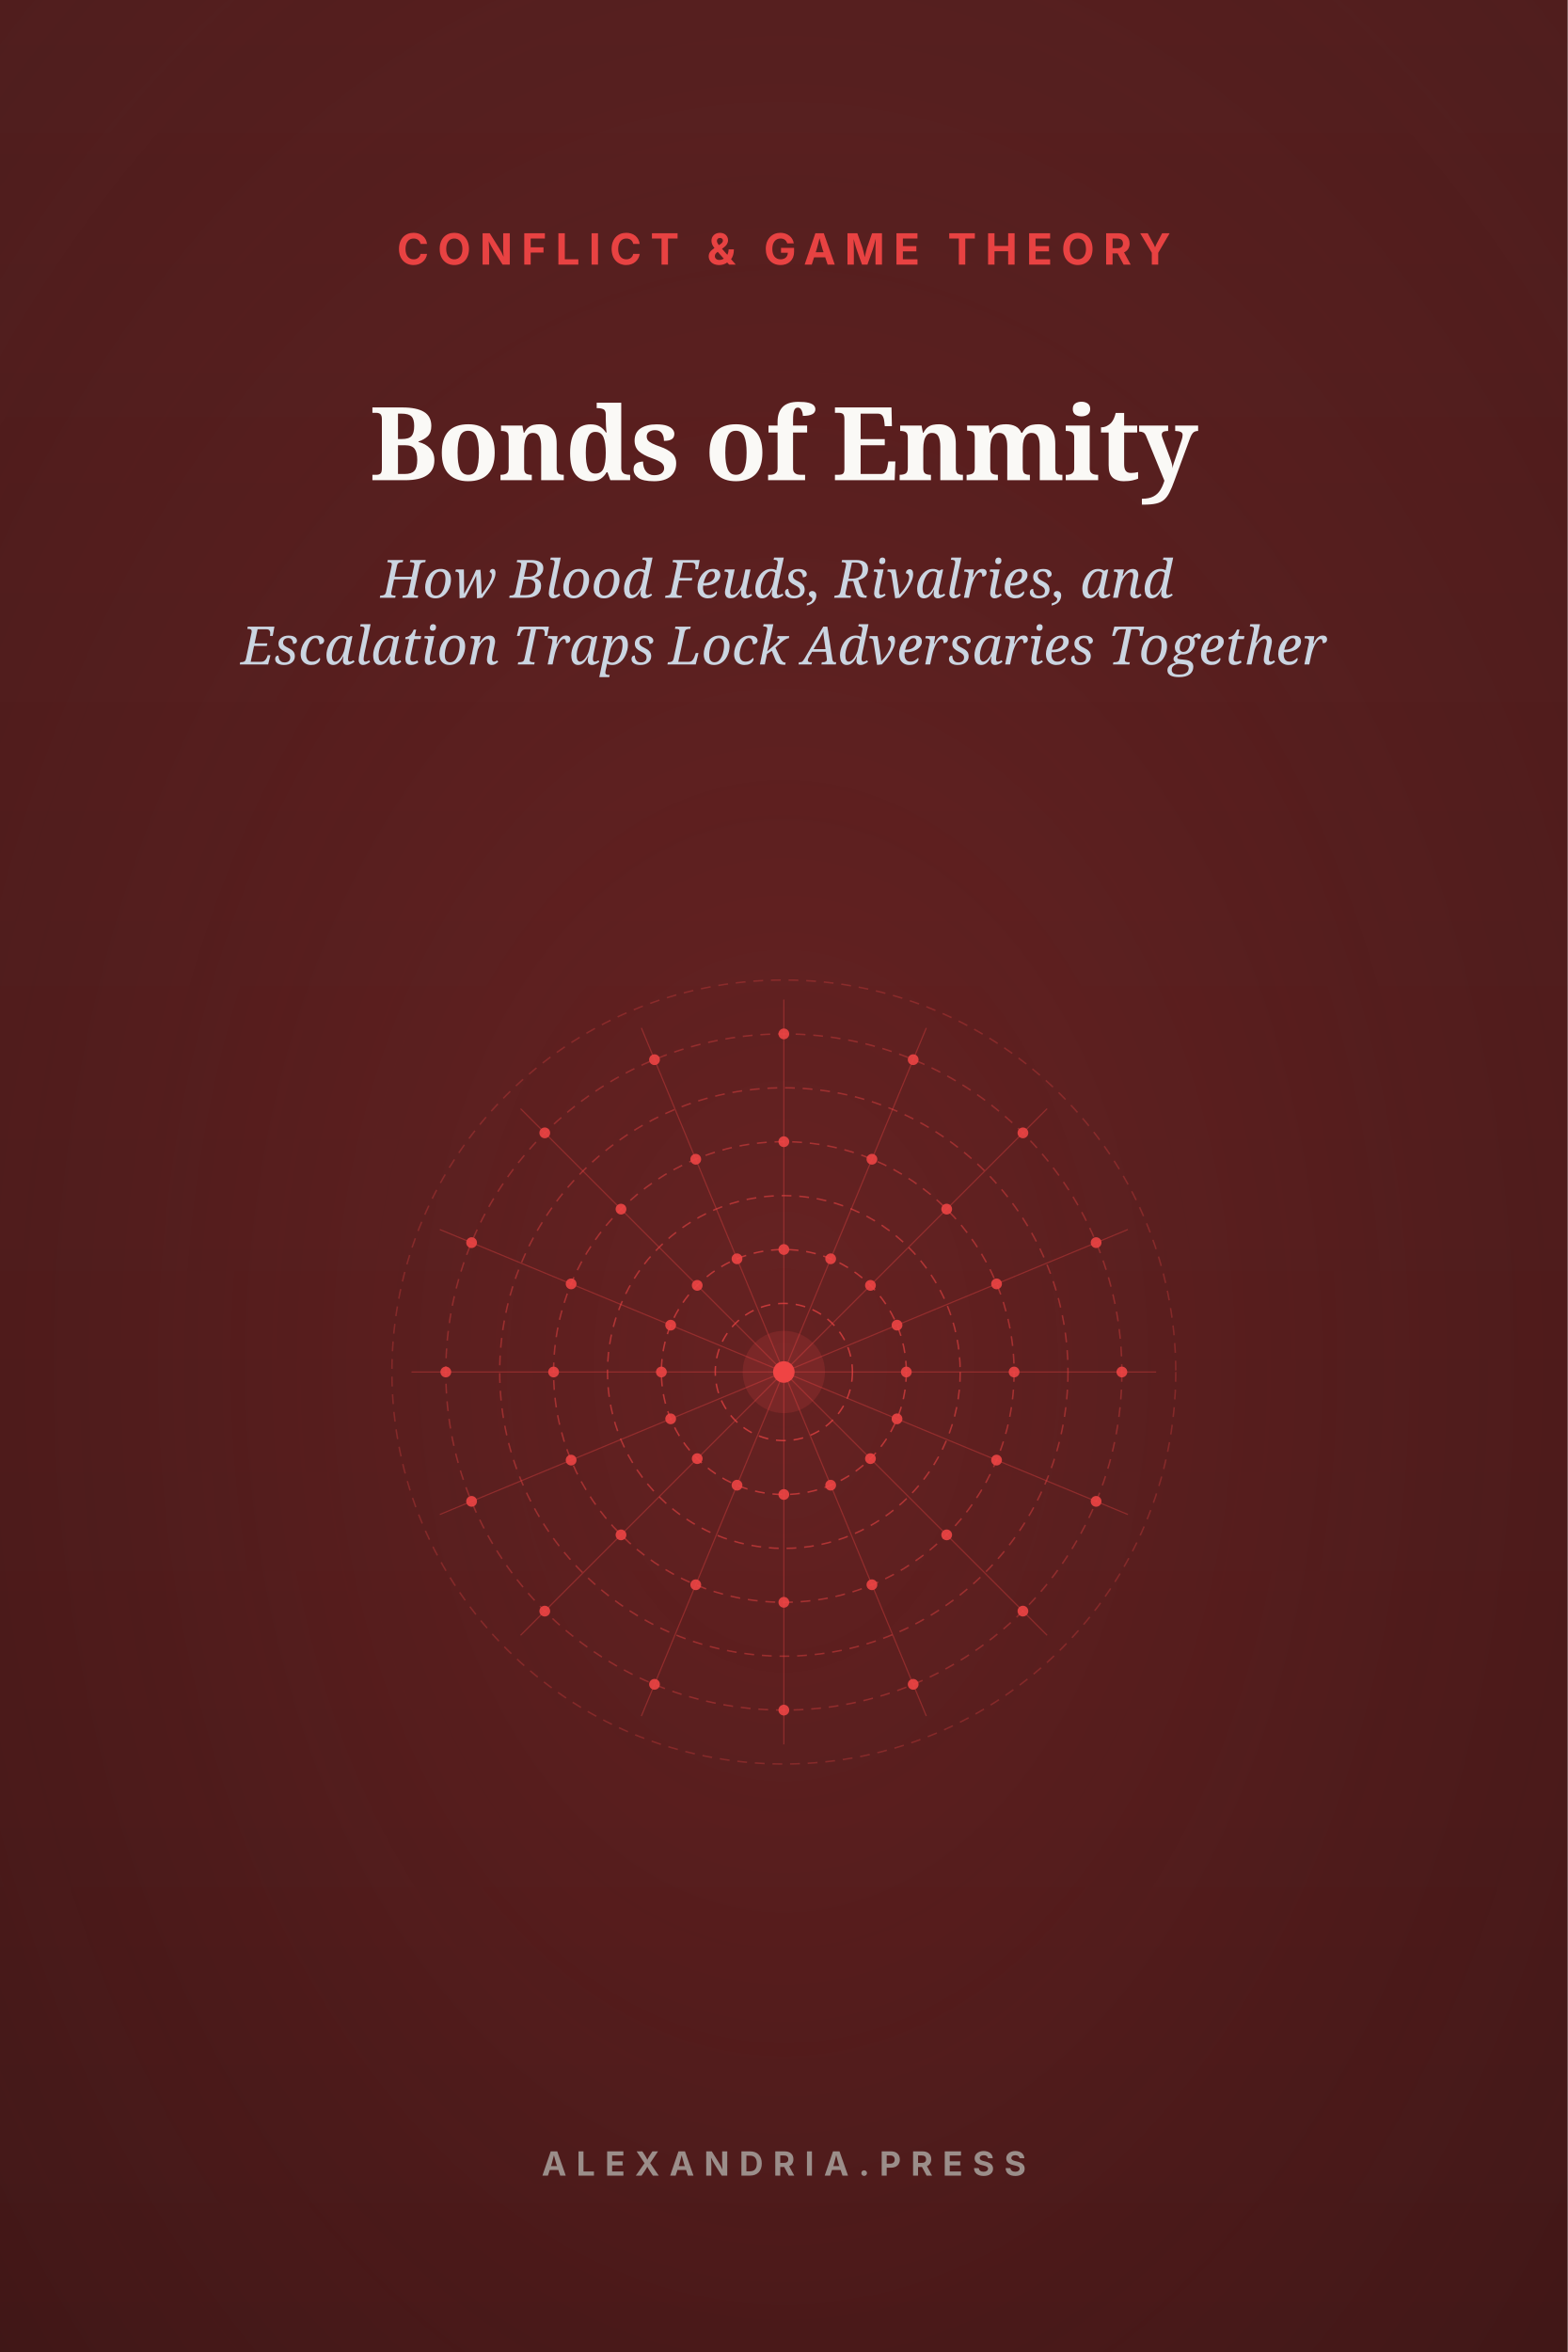
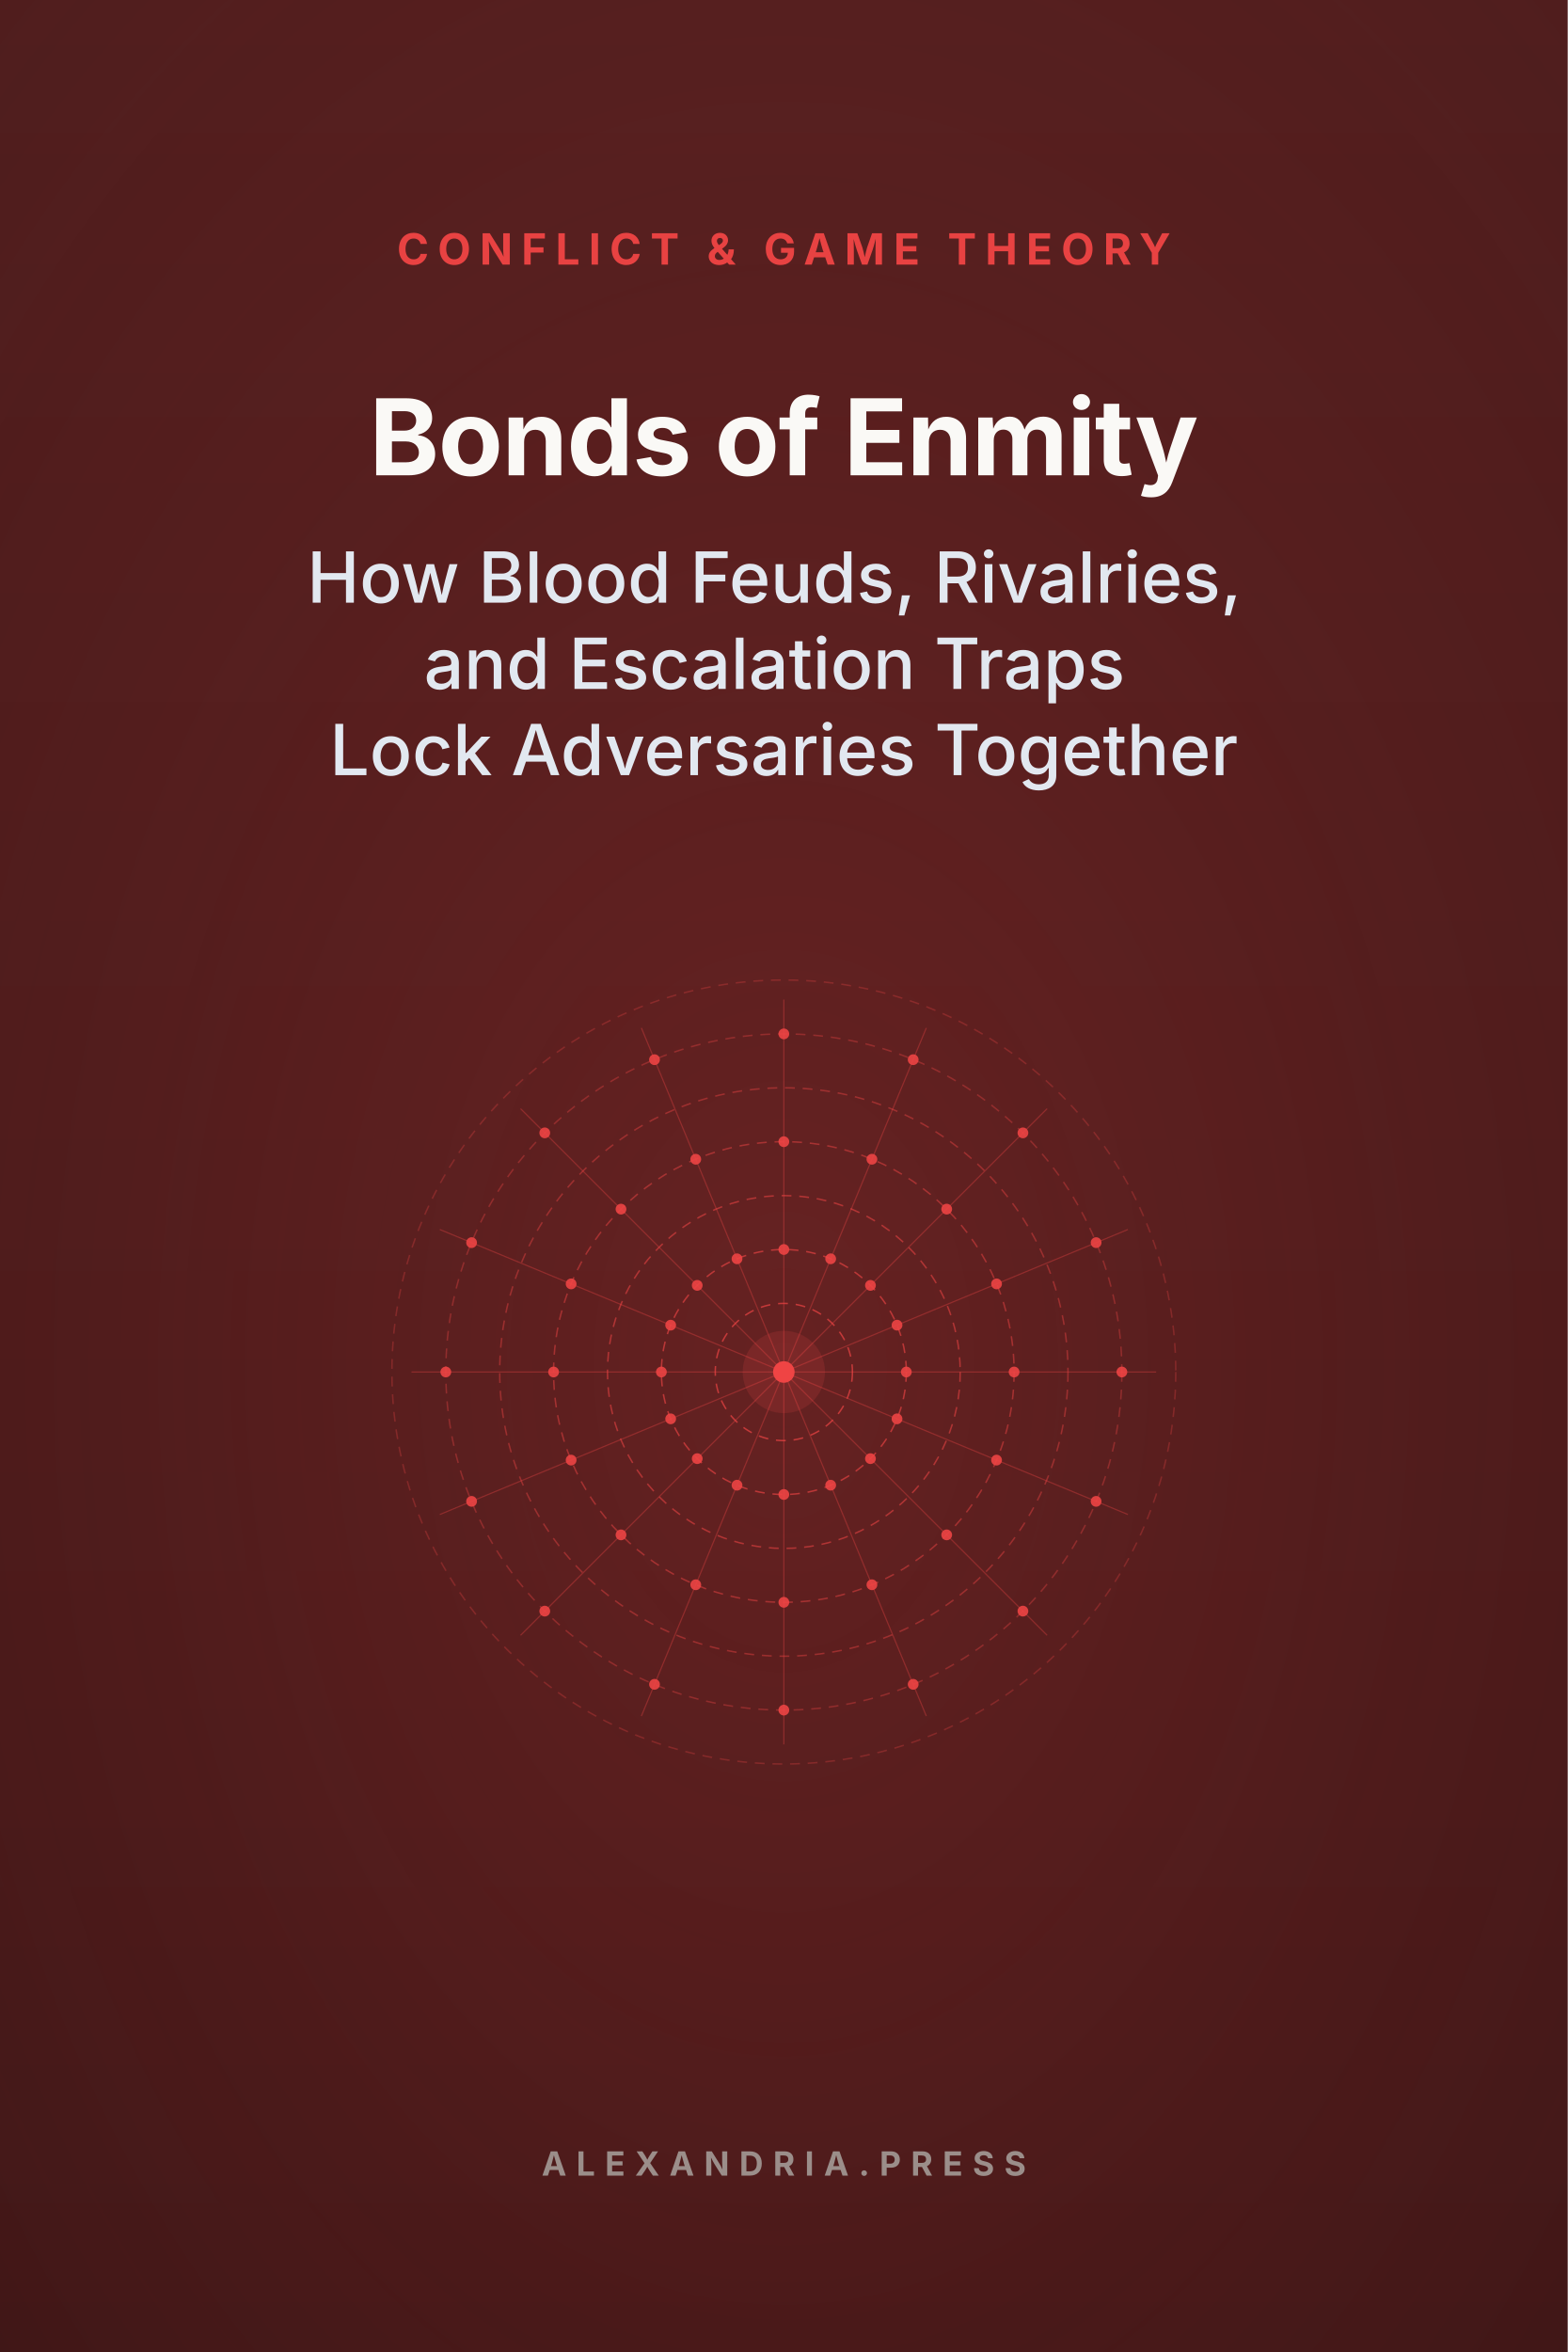
<svg xmlns="http://www.w3.org/2000/svg" viewBox="0 0 1600 2400" width="100%" height="100%">
  <defs>
    <linearGradient id="bg-bonds-of-enmity" x1="0%" y1="0%" x2="0%" y2="100%">
      <stop offset="0%" stop-color="#421a1a" />
      <stop offset="60%" stop-color="#351515" />
      <stop offset="100%" stop-color="#2d1212" />
    </linearGradient>
    <radialGradient id="halo-bonds-of-enmity" cx="50%" cy="58%" r="75%">
      <stop offset="0%" stop-color="#ef4444" stop-opacity="0.26" />
      <stop offset="55%" stop-color="#ef4444" stop-opacity="0.15" />
      <stop offset="100%" stop-color="#ef4444" stop-opacity="0.08" />
    </radialGradient>
  </defs>
  <rect width="1600" height="2400" fill="url(#bg-bonds-of-enmity)" />
  <rect width="1600" height="2400" fill="url(#halo-bonds-of-enmity)" />
  <g text-anchor="middle" font-family="'Inter', -apple-system, sans-serif">
    <text x="800" y="270" font-size="44" font-weight="700" letter-spacing="9" fill="#ef4444" opacity="0.95">CONFLICT &amp; GAME THEORY</text>
  </g>
  <g text-anchor="middle">
-     <text x="800" y="490" font-family="'Literata', Georgia, serif" font-size="104" font-weight="700" letter-spacing="-0.01em" fill="#faf9f6">
+     <text x="800" y="485" font-family="'Inter', -apple-system, BlinkMacSystemFont, 'Segoe UI', sans-serif" font-size="108" font-weight="700" letter-spacing="-0.01em" fill="#faf9f6">
      Bonds of Enmity
    </text>
-     <text x="800" y="610" font-family="'Literata', Georgia, serif" font-size="54" font-weight="400" font-style="italic" fill="#cbd5e1">
-       <tspan x="800" dy="0">How Blood Feuds, Rivalries, and</tspan>
-       <tspan x="800" dy="68">Escalation Traps Lock Adversaries Together</tspan>
+     <text x="800" y="615" font-family="'Inter', -apple-system, BlinkMacSystemFont, 'Segoe UI', sans-serif" font-size="72" font-weight="500" fill="#e2e8f0">
+       <tspan x="800" dy="0">How Blood Feuds, Rivalries,</tspan>
+       <tspan x="800" dy="88">and Escalation Traps</tspan>
+       <tspan x="800" dy="88">Lock Adversaries Together</tspan>
    </text>
  </g>
  <g class="emblem-network">
    <circle cx="800" cy="1400" r="70" stroke="#ef4444" stroke-width="1.5" stroke-dasharray="10,8" fill="none" opacity="0.69" />
    <circle cx="800" cy="1400" r="125" stroke="#ef4444" stroke-width="1.5" stroke-dasharray="10,8" fill="none" opacity="0.63" />
    <circle cx="800" cy="1400" r="180" stroke="#ef4444" stroke-width="1.5" stroke-dasharray="10,8" fill="none" opacity="0.56" />
    <circle cx="800" cy="1400" r="235" stroke="#ef4444" stroke-width="1.5" stroke-dasharray="10,8" fill="none" opacity="0.49" />
    <circle cx="800" cy="1400" r="290" stroke="#ef4444" stroke-width="1.5" stroke-dasharray="10,8" fill="none" opacity="0.43" />
    <circle cx="800" cy="1400" r="345" stroke="#ef4444" stroke-width="1.5" stroke-dasharray="10,8" fill="none" opacity="0.36" />
    <circle cx="800" cy="1400" r="400" stroke="#ef4444" stroke-width="1.5" stroke-dasharray="10,8" fill="none" opacity="0.29" />
    <line x1="800" y1="1400" x2="1180.0" y2="1400.0" stroke="#ef4444" stroke-width="1.2" opacity="0.35" />
    <circle cx="925.0" cy="1400.0" r="5.5" fill="#ef4444" opacity="0.88" />
    <circle cx="1035.0" cy="1400.0" r="5.5" fill="#ef4444" opacity="0.88" />
    <circle cx="1145.0" cy="1400.0" r="5.5" fill="#ef4444" opacity="0.88" />
    <line x1="800" y1="1400" x2="1151.1" y2="1545.4" stroke="#ef4444" stroke-width="1.2" opacity="0.35" />
    <circle cx="915.5" cy="1447.8" r="5.5" fill="#ef4444" opacity="0.88" />
    <circle cx="1017.1" cy="1489.9" r="5.5" fill="#ef4444" opacity="0.88" />
    <circle cx="1118.7" cy="1532.0" r="5.5" fill="#ef4444" opacity="0.88" />
    <line x1="800" y1="1400" x2="1068.7" y2="1668.7" stroke="#ef4444" stroke-width="1.2" opacity="0.35" />
    <circle cx="888.4" cy="1488.4" r="5.5" fill="#ef4444" opacity="0.88" />
    <circle cx="966.2" cy="1566.2" r="5.5" fill="#ef4444" opacity="0.88" />
    <circle cx="1044.0" cy="1644.0" r="5.5" fill="#ef4444" opacity="0.88" />
    <line x1="800" y1="1400" x2="945.4" y2="1751.1" stroke="#ef4444" stroke-width="1.2" opacity="0.35" />
    <circle cx="847.8" cy="1515.5" r="5.5" fill="#ef4444" opacity="0.88" />
    <circle cx="889.9" cy="1617.1" r="5.5" fill="#ef4444" opacity="0.88" />
    <circle cx="932.0" cy="1718.7" r="5.5" fill="#ef4444" opacity="0.88" />
    <line x1="800" y1="1400" x2="800.0" y2="1780.0" stroke="#ef4444" stroke-width="1.2" opacity="0.35" />
    <circle cx="800.0" cy="1525.0" r="5.5" fill="#ef4444" opacity="0.88" />
    <circle cx="800.0" cy="1635.0" r="5.5" fill="#ef4444" opacity="0.88" />
    <circle cx="800.0" cy="1745.0" r="5.5" fill="#ef4444" opacity="0.88" />
    <line x1="800" y1="1400" x2="654.6" y2="1751.1" stroke="#ef4444" stroke-width="1.2" opacity="0.35" />
    <circle cx="752.2" cy="1515.5" r="5.5" fill="#ef4444" opacity="0.88" />
    <circle cx="710.1" cy="1617.1" r="5.5" fill="#ef4444" opacity="0.88" />
    <circle cx="668.0" cy="1718.7" r="5.5" fill="#ef4444" opacity="0.88" />
    <line x1="800" y1="1400" x2="531.3" y2="1668.7" stroke="#ef4444" stroke-width="1.2" opacity="0.35" />
    <circle cx="711.6" cy="1488.4" r="5.5" fill="#ef4444" opacity="0.88" />
    <circle cx="633.8" cy="1566.2" r="5.5" fill="#ef4444" opacity="0.88" />
    <circle cx="556.0" cy="1644.0" r="5.5" fill="#ef4444" opacity="0.88" />
    <line x1="800" y1="1400" x2="448.9" y2="1545.4" stroke="#ef4444" stroke-width="1.2" opacity="0.35" />
    <circle cx="684.5" cy="1447.8" r="5.5" fill="#ef4444" opacity="0.88" />
    <circle cx="582.9" cy="1489.9" r="5.5" fill="#ef4444" opacity="0.88" />
    <circle cx="481.3" cy="1532.0" r="5.5" fill="#ef4444" opacity="0.88" />
    <line x1="800" y1="1400" x2="420.0" y2="1400.0" stroke="#ef4444" stroke-width="1.2" opacity="0.35" />
    <circle cx="675.0" cy="1400.0" r="5.5" fill="#ef4444" opacity="0.88" />
    <circle cx="565.0" cy="1400.0" r="5.5" fill="#ef4444" opacity="0.88" />
    <circle cx="455.0" cy="1400.0" r="5.5" fill="#ef4444" opacity="0.88" />
    <line x1="800" y1="1400" x2="448.9" y2="1254.6" stroke="#ef4444" stroke-width="1.2" opacity="0.35" />
    <circle cx="684.5" cy="1352.2" r="5.5" fill="#ef4444" opacity="0.88" />
    <circle cx="582.9" cy="1310.1" r="5.5" fill="#ef4444" opacity="0.88" />
    <circle cx="481.3" cy="1268.0" r="5.5" fill="#ef4444" opacity="0.88" />
    <line x1="800" y1="1400" x2="531.3" y2="1131.3" stroke="#ef4444" stroke-width="1.2" opacity="0.35" />
    <circle cx="711.6" cy="1311.6" r="5.5" fill="#ef4444" opacity="0.88" />
    <circle cx="633.8" cy="1233.8" r="5.5" fill="#ef4444" opacity="0.88" />
    <circle cx="556.0" cy="1156.0" r="5.5" fill="#ef4444" opacity="0.88" />
    <line x1="800" y1="1400" x2="654.6" y2="1048.9" stroke="#ef4444" stroke-width="1.2" opacity="0.35" />
    <circle cx="752.2" cy="1284.5" r="5.5" fill="#ef4444" opacity="0.88" />
    <circle cx="710.1" cy="1182.9" r="5.5" fill="#ef4444" opacity="0.88" />
    <circle cx="668.0" cy="1081.3" r="5.5" fill="#ef4444" opacity="0.88" />
    <line x1="800" y1="1400" x2="800.0" y2="1020.0" stroke="#ef4444" stroke-width="1.2" opacity="0.35" />
    <circle cx="800.0" cy="1275.0" r="5.5" fill="#ef4444" opacity="0.88" />
    <circle cx="800.0" cy="1165.0" r="5.5" fill="#ef4444" opacity="0.88" />
    <circle cx="800.0" cy="1055.0" r="5.5" fill="#ef4444" opacity="0.88" />
    <line x1="800" y1="1400" x2="945.4" y2="1048.9" stroke="#ef4444" stroke-width="1.2" opacity="0.35" />
    <circle cx="847.8" cy="1284.5" r="5.5" fill="#ef4444" opacity="0.88" />
    <circle cx="889.9" cy="1182.9" r="5.5" fill="#ef4444" opacity="0.88" />
    <circle cx="932.0" cy="1081.3" r="5.5" fill="#ef4444" opacity="0.88" />
    <line x1="800" y1="1400" x2="1068.7" y2="1131.3" stroke="#ef4444" stroke-width="1.2" opacity="0.35" />
    <circle cx="888.4" cy="1311.6" r="5.5" fill="#ef4444" opacity="0.88" />
    <circle cx="966.2" cy="1233.8" r="5.5" fill="#ef4444" opacity="0.88" />
    <circle cx="1044.0" cy="1156.0" r="5.5" fill="#ef4444" opacity="0.88" />
    <line x1="800" y1="1400" x2="1151.1" y2="1254.6" stroke="#ef4444" stroke-width="1.2" opacity="0.35" />
    <circle cx="915.5" cy="1352.2" r="5.5" fill="#ef4444" opacity="0.88" />
    <circle cx="1017.1" cy="1310.1" r="5.5" fill="#ef4444" opacity="0.88" />
    <circle cx="1118.7" cy="1268.0" r="5.5" fill="#ef4444" opacity="0.88" />
    <circle cx="800" cy="1400" r="42" fill="#ef4444" opacity="0.16" />
    <circle cx="800" cy="1400" r="11" fill="#ef4444" />
  </g>
  <g text-anchor="middle" font-family="'Inter', -apple-system, sans-serif">
    <text x="800" y="2220" font-size="34" font-weight="700" letter-spacing="10" fill="#a8a29e" opacity="0.85">ALEXANDRIA.PRESS</text>
  </g>
</svg>
